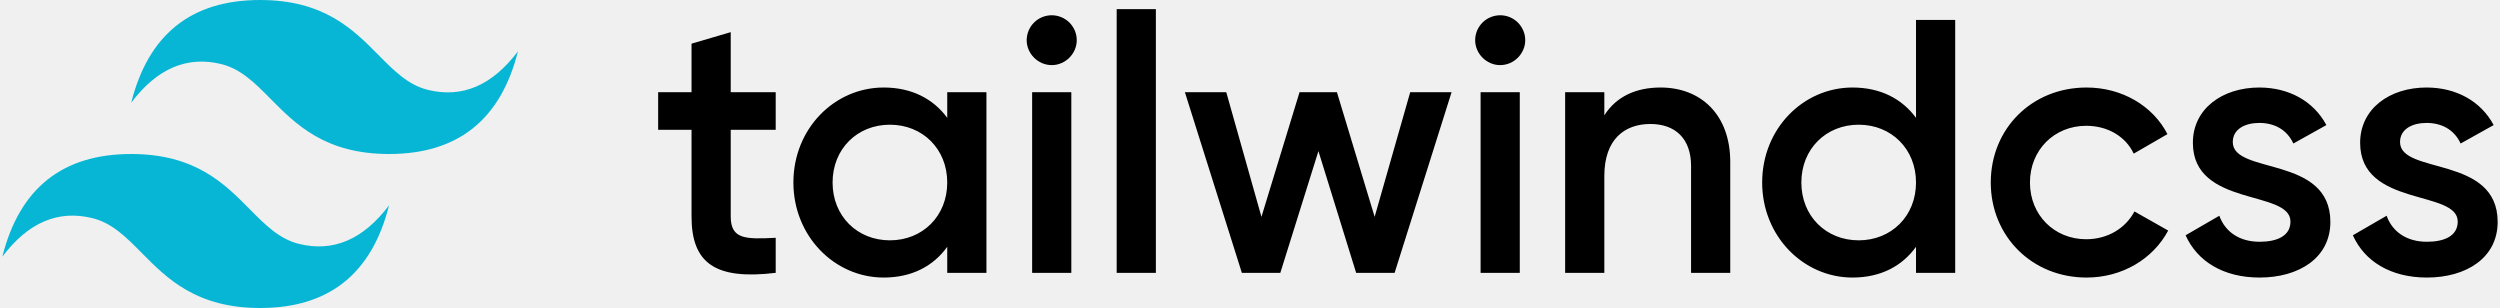
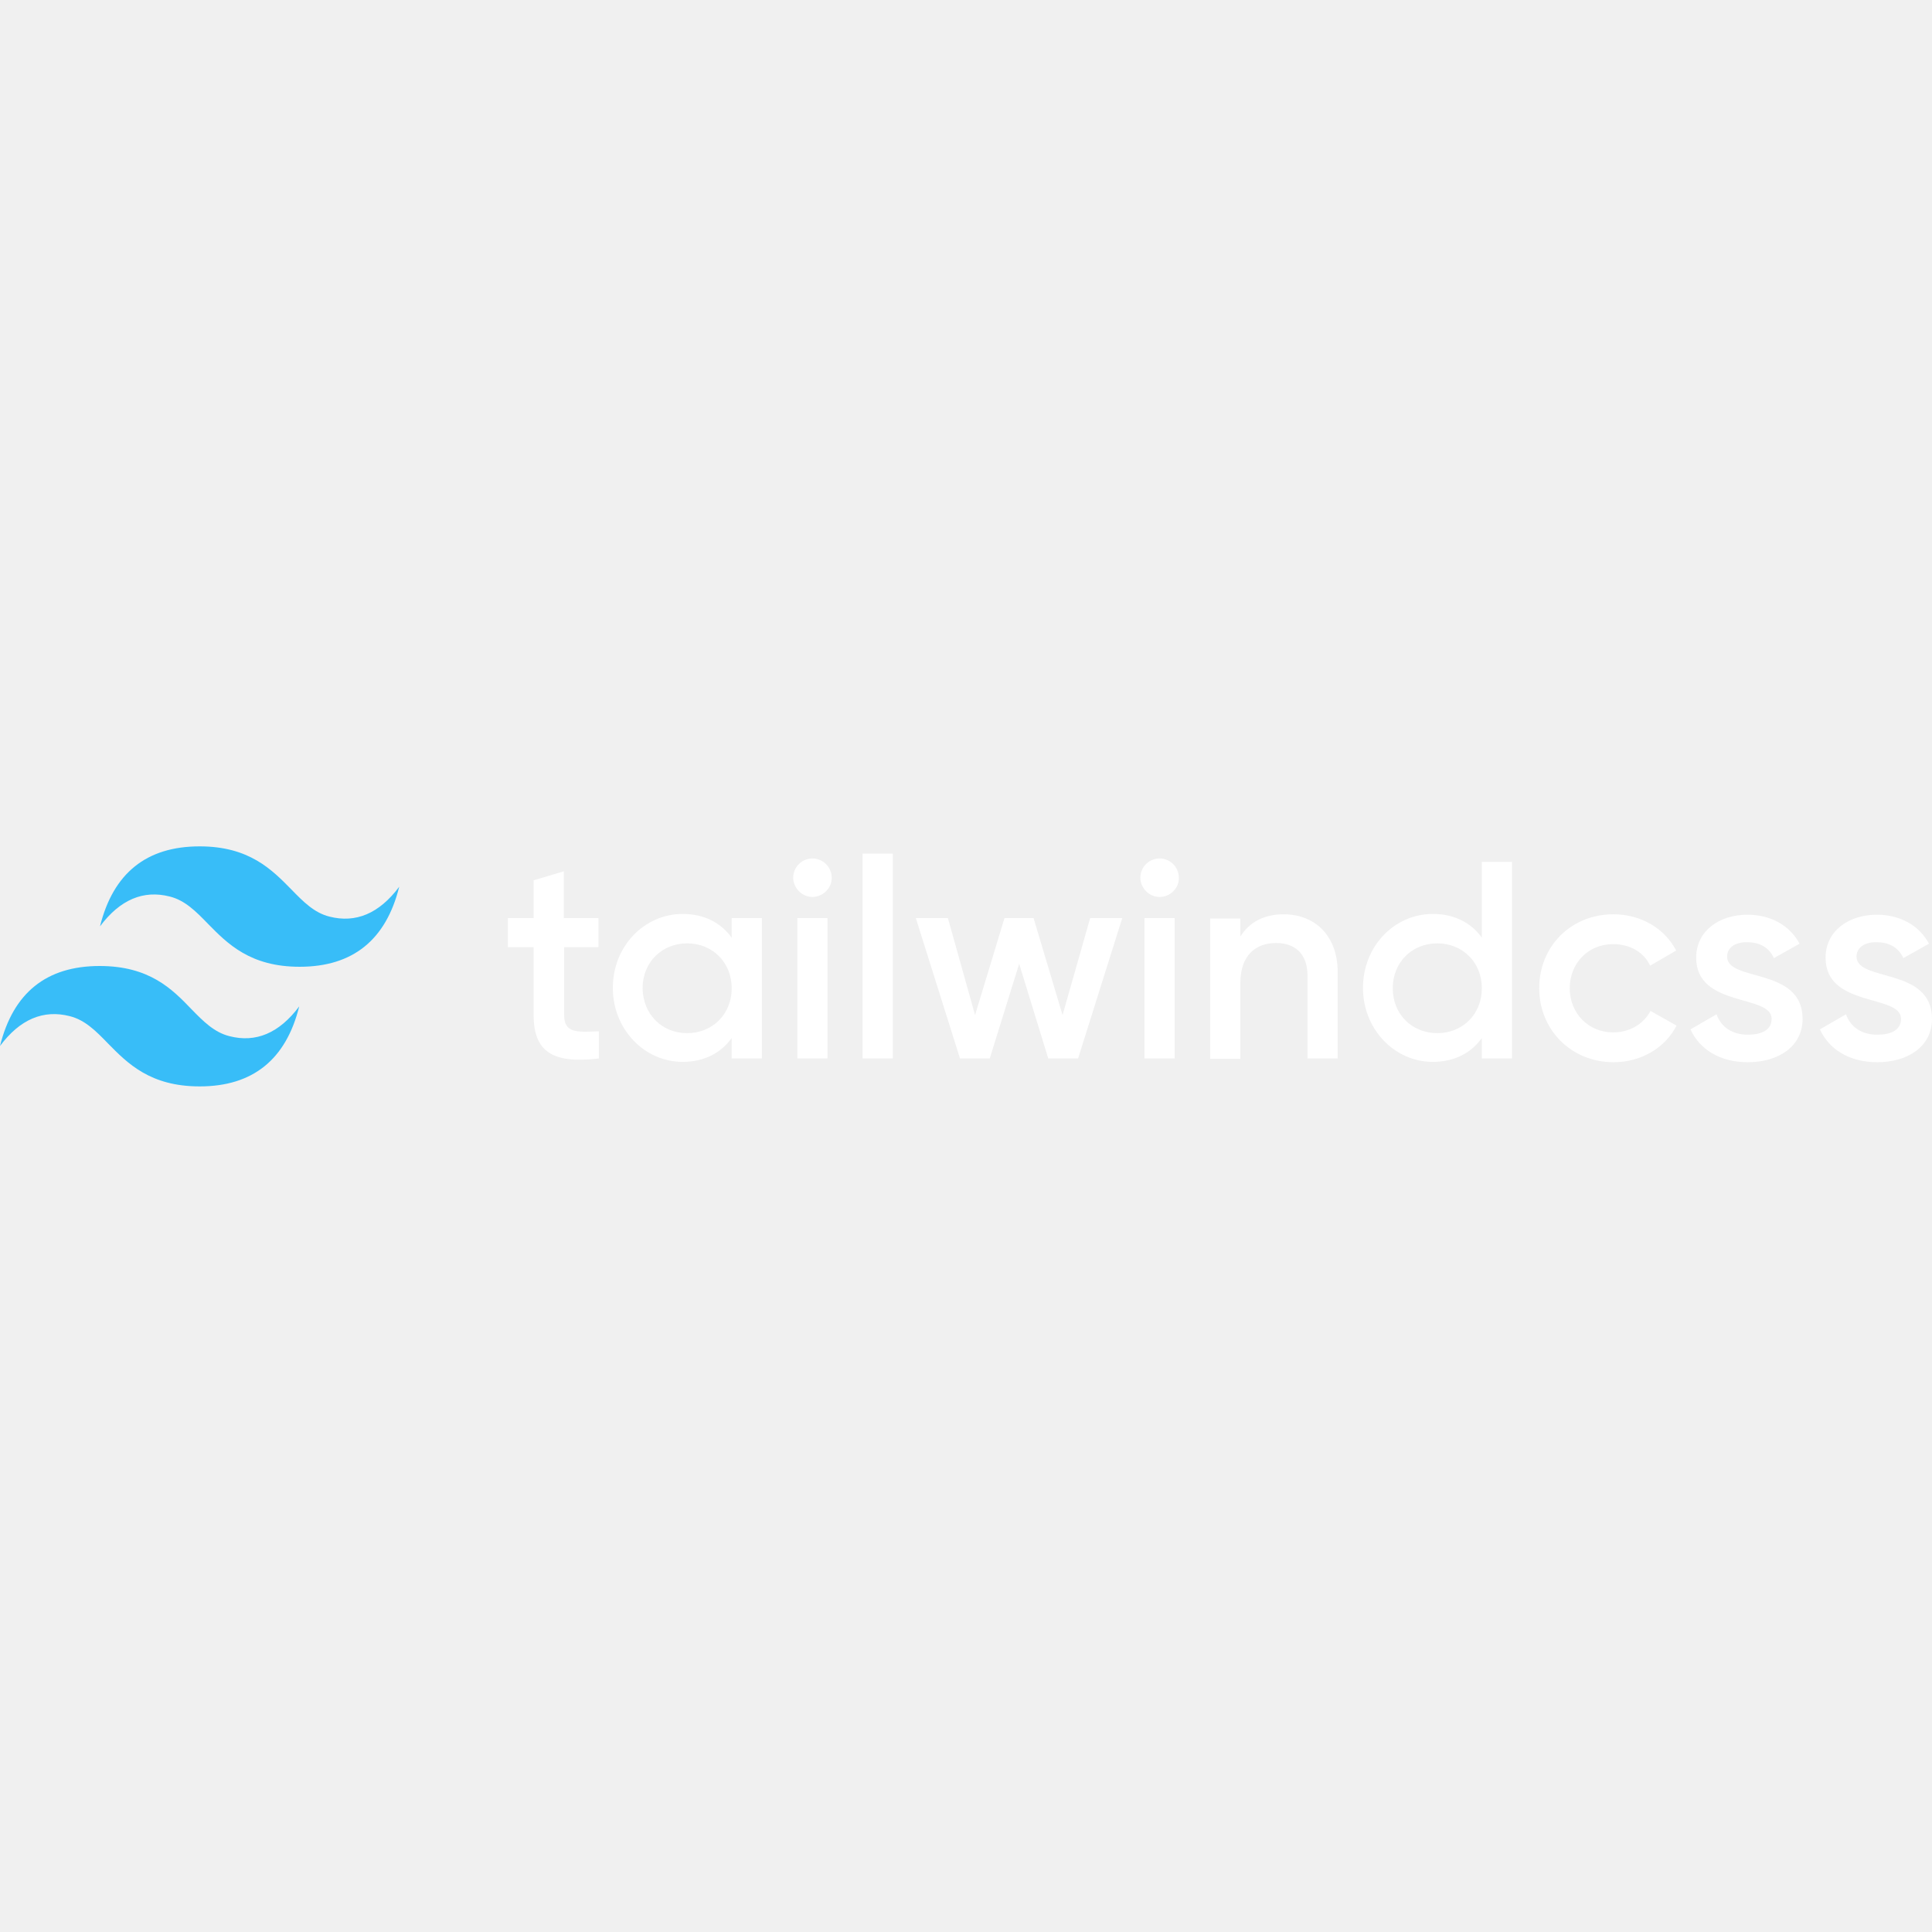
- <svg xmlns="http://www.w3.org/2000/svg" height="308" viewBox=".16 .18 799.8 98.72" width="2500">
-   <path d="m248.04 41.78h-14.42v27.79c0 7.41 4.89 7.29 14.42 6.83v11.23c-19.3 2.32-26.98-3.01-26.98-18.06v-27.79h-10.7v-12.05h10.7v-15.55l12.56-3.7v19.25h14.42zm54.98-12.05h12.56v57.9h-12.56v-8.34c-4.42 6.14-11.29 9.85-20.36 9.85-15.81 0-28.95-13.32-28.95-30.46 0-17.25 13.14-30.45 28.95-30.45 9.07 0 15.94 3.7 20.36 9.72zm-18.38 47.48c10.47 0 18.38-7.76 18.38-18.53s-7.91-18.53-18.38-18.53-18.37 7.76-18.37 18.53 7.9 18.53 18.37 18.53zm51.87-56.16c-4.42 0-8.03-3.71-8.03-7.99.01-1.05.22-2.09.62-3.06a7.997 7.997 0 0 1 4.34-4.32c.97-.4 2.02-.61 3.07-.61s2.09.21 3.07.61c.97.4 1.85.99 2.6 1.73.74.75 1.33 1.63 1.74 2.59.4.97.61 2.01.61 3.06 0 4.28-3.6 7.99-8.02 7.99zm-6.28 66.58v-57.9h12.56v57.9zm27.1 0v-84.53h12.56v84.53zm94.08-57.9h13.26l-18.26 57.9h-12.33l-12.09-39.02-12.21 39.02h-12.33l-18.26-57.9h13.26l11.28 39.95 12.21-39.95h11.98l12.09 39.95zm28.84-8.68c-4.42 0-8.02-3.71-8.02-7.99 0-1.05.21-2.09.61-3.06.41-.96 1-1.84 1.74-2.59.75-.74 1.63-1.33 2.6-1.73.98-.4 2.02-.61 3.07-.61a8.044 8.044 0 0 1 5.67 2.34c.75.75 1.34 1.63 1.74 2.59.41.97.62 2.01.62 3.06 0 4.28-3.61 7.99-8.03 7.99zm-6.28 66.58v-57.9h12.56v57.9zm80.02-35.55v35.55h-12.56v-34.27c0-8.81-5.12-13.44-13.03-13.44-8.26 0-14.77 4.87-14.77 16.68v31.03h-12.56v-57.9h12.56v7.41c3.84-6.02 10.12-8.91 18.03-8.91 13.02 0 22.33 8.8 22.33 23.85zm59.54-45.51h12.56v81.06h-12.56v-8.34c-4.42 6.14-11.28 9.85-20.35 9.85-15.82 0-28.96-13.32-28.96-30.46 0-17.25 13.14-30.45 28.96-30.45 9.07 0 15.93 3.7 20.35 9.72zm-18.37 70.64c10.46 0 18.37-7.76 18.37-18.53s-7.91-18.53-18.37-18.53c-10.47 0-18.38 7.76-18.38 18.53s7.91 18.53 18.38 18.53zm42.33-18.53c0-17.25 13.14-30.45 30.7-30.45 11.4 0 21.28 5.9 25.93 14.94l-10.81 6.25c-2.56-5.44-8.26-8.92-15.24-8.92-10.23 0-18.02 7.76-18.02 18.18s7.79 18.18 18.02 18.18c6.98 0 12.68-3.59 15.47-8.91l10.82 6.13c-4.89 9.15-14.77 15.06-26.17 15.06-17.56 0-30.7-13.32-30.7-30.46zm108.85 12.62c0 11.58-10.12 17.84-22.68 17.84-11.63 0-20-5.22-23.72-13.55l10.81-6.26c1.87 5.22 6.52 8.34 12.91 8.34 5.59 0 9.89-1.85 9.89-6.48 0-10.31-31.28-4.52-31.28-25.25 0-10.88 9.42-17.71 21.28-17.71 9.53 0 17.44 4.4 21.51 12.04l-10.58 5.91c-2.09-4.52-6.16-6.6-10.93-6.6-4.54 0-8.49 1.96-8.49 6.13 0 10.54 31.28 4.17 31.28 25.59zm53.62 0c0 11.58-10.12 17.84-22.68 17.84-11.63 0-20.01-5.22-23.73-13.55l10.82-6.26c1.86 5.22 6.51 8.34 12.91 8.34 5.58 0 9.88-1.85 9.88-6.48 0-10.31-31.28-4.52-31.28-25.25 0-10.88 9.42-17.71 21.28-17.71 9.54 0 17.45 4.4 21.52 12.04l-10.59 5.91c-2.09-4.52-6.16-6.6-10.93-6.6-4.53 0-8.49 1.96-8.49 6.13 0 10.54 31.29 4.17 31.29 25.59z" />
-   <path d="m82.79.18c-22.03 0-35.81 10.97-41.32 32.91 8.27-10.97 17.91-15.09 28.93-12.35 6.28 1.57 10.77 6.11 15.75 11.14 8.1 8.18 17.48 17.66 37.96 17.66 22.03 0 35.8-10.97 41.31-32.91-8.26 10.97-17.9 15.08-28.92 12.34-6.28-1.56-10.78-6.11-15.75-11.13-8.1-8.19-17.48-17.66-37.96-17.66zm-41.32 49.36c-22.03 0-35.8 10.97-41.31 32.91 8.26-10.97 17.9-15.08 28.92-12.34 6.29 1.56 10.78 6.11 15.75 11.13 8.1 8.19 17.48 17.66 37.96 17.66 22.04 0 35.81-10.97 41.32-32.91-8.27 10.97-17.91 15.09-28.92 12.35-6.29-1.57-10.78-6.11-15.76-11.14-8.1-8.18-17.48-17.66-37.96-17.66z" fill="#06b6d4" />
+ <svg xmlns="http://www.w3.org/2000/svg" viewBox="0 0 128 128">
+   <path fill="#38bdf8" d="M13.227 56.074c-3.528 0-5.727 1.778-6.602 5.301 1.324-1.773 2.875-2.426 4.625-1.977 1 .25 1.727.977 2.523 1.801 1.301 1.324 2.801 2.852 6.079 2.852 3.523 0 5.722-1.778 6.597-5.301-1.324 1.773-2.875 2.426-4.625 1.977-1-.25-1.722-.977-2.523-1.801-1.301-1.324-2.801-2.852-6.074-2.852zM6.602 64C3.074 64 .875 65.773 0 69.3c1.324-1.777 2.875-2.425 4.625-1.976 1 .25 1.727.977 2.523 1.801 1.301 1.324 2.801 2.852 6.079 2.852 3.523 0 5.722-1.778 6.597-5.301-1.324 1.773-2.875 2.426-4.625 1.972-1-.25-1.722-.972-2.523-1.796C11.398 65.523 9.898 64 6.602 64zm0 0" />
+   <path fill="#fff" d="M39.676 62.75h-2.301v4.477c0 1.199.773 1.171 2.3 1.097v1.801c-3.1.375-4.323-.477-4.323-2.898V62.75h-1.704v-1.926h1.704v-2.5l2-.597v3.097h2.296v1.926zm8.8-1.926h2v9.301h-2v-1.352c-.703.977-1.8 1.579-3.25 1.579-2.527 0-4.624-2.153-4.624-4.903 0-2.773 2.097-4.898 4.625-4.898 1.449 0 2.546.597 3.25 1.574zm-2.953 7.625c1.676 0 2.954-1.25 2.954-2.972 0-1.727-1.278-2.977-2.954-2.977-1.671 0-2.949 1.25-2.949 2.977.028 1.722 1.278 2.972 2.95 2.972zm8.301-9.023c-.699 0-1.273-.602-1.273-1.278 0-.699.574-1.273 1.273-1.273.7 0 1.278.574 1.278 1.273.023.676-.579 1.278-1.278 1.278zm-1 10.699v-9.3h2v9.3zm4.324 0V56.551h2v13.574zm15.079-9.3h2.125l-2.926 9.3h-1.977l-1.926-6.273-1.949 6.273h-1.972l-2.926-9.3H62.8l1.8 6.425 1.95-6.426h1.926l1.921 6.426zm4.597-1.4c-.699 0-1.273-.6-1.273-1.277 0-.699.574-1.273 1.273-1.273.7 0 1.278.574 1.278 1.273.023.676-.551 1.278-1.278 1.278zm-1 10.7v-9.3h2v9.3zm9.227-9.55c2.074 0 3.574 1.425 3.574 3.823v5.727h-2v-5.5c0-1.426-.824-2.148-2.074-2.148-1.324 0-2.375.773-2.375 2.671v5h-2v-9.296h2v1.199c.625-1 1.625-1.477 2.875-1.477zm13.125-3.473h2v13.023h-2v-1.352c-.7.977-1.801 1.579-3.25 1.579-2.528 0-4.625-2.153-4.625-4.903 0-2.773 2.097-4.898 4.625-4.898 1.449 0 2.55.597 3.25 1.574zm-2.95 11.347c1.672 0 2.95-1.25 2.95-2.972 0-1.727-1.278-2.977-2.95-2.977-1.675 0-2.953 1.25-2.953 2.977 0 1.722 1.278 2.972 2.954 2.972zm11.672 1.926c-2.796 0-4.921-2.148-4.921-4.898 0-2.778 2.097-4.903 4.921-4.903 1.829 0 3.403.95 4.153 2.403l-1.727 1c-.398-.875-1.324-1.426-2.449-1.426-1.648 0-2.875 1.25-2.875 2.926 0 1.671 1.25 2.921 2.875 2.921 1.125 0 2.023-.574 2.477-1.421l1.722.972c-.75 1.477-2.347 2.426-4.176 2.426zm7.528-7c0 1.7 5 .676 5 4.125 0 1.852-1.625 2.875-3.625 2.875-1.852 0-3.2-.852-3.801-2.176l1.727-1c.296.852 1.046 1.352 2.074 1.352.898 0 1.574-.301 1.574-1.051 0-1.648-5-.727-5-4.05 0-1.75 1.5-2.848 3.398-2.848 1.528 0 2.801.699 3.454 1.921l-1.704.954c-.324-.727-.972-1.051-1.75-1.051-.722-.028-1.347.3-1.347.949zm8.574 0c0 1.7 5 .676 5 4.125 0 1.852-1.625 2.875-3.625 2.875-1.852 0-3.2-.852-3.8-2.176l1.726-1c.3.852 1.05 1.352 2.074 1.352.898 0 1.574-.301 1.574-1.051 0-1.648-5-.727-5-4.05 0-1.75 1.5-2.848 3.403-2.848 1.523 0 2.796.699 3.449 1.921l-1.7.954c-.328-.727-.976-1.051-1.75-1.051-.726-.028-1.351.3-1.351.949zm0 0" />
</svg>
